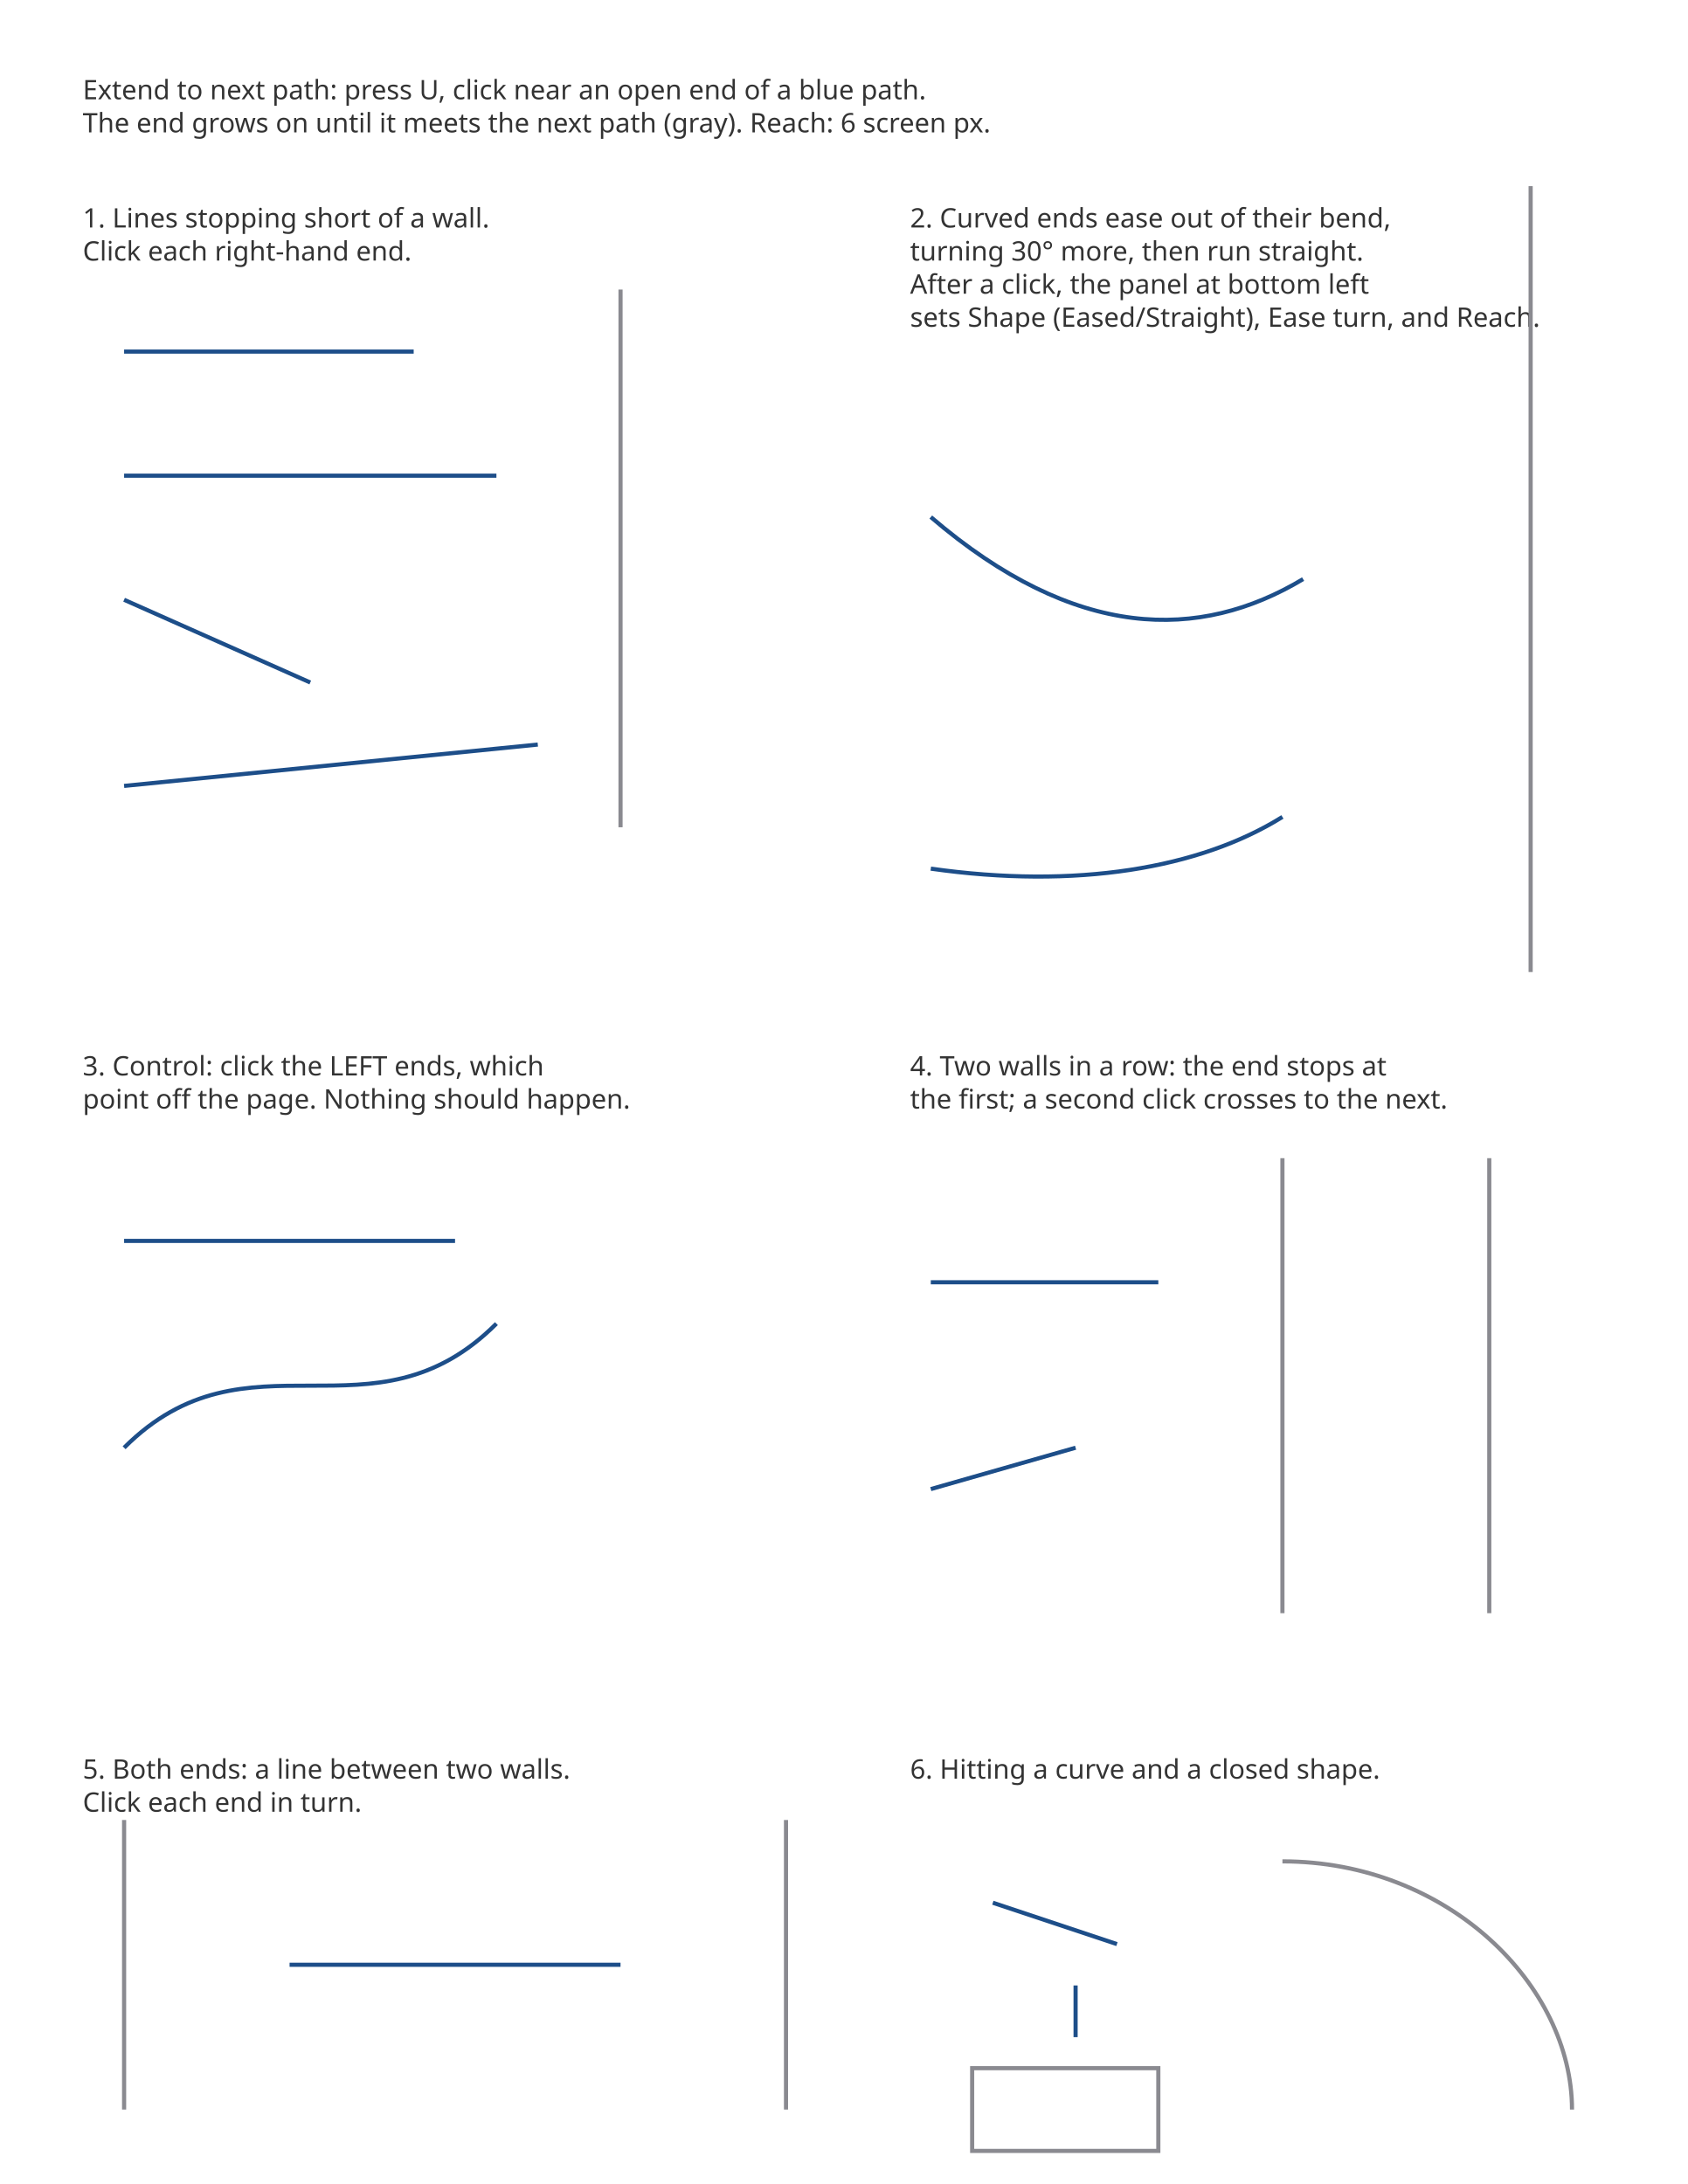
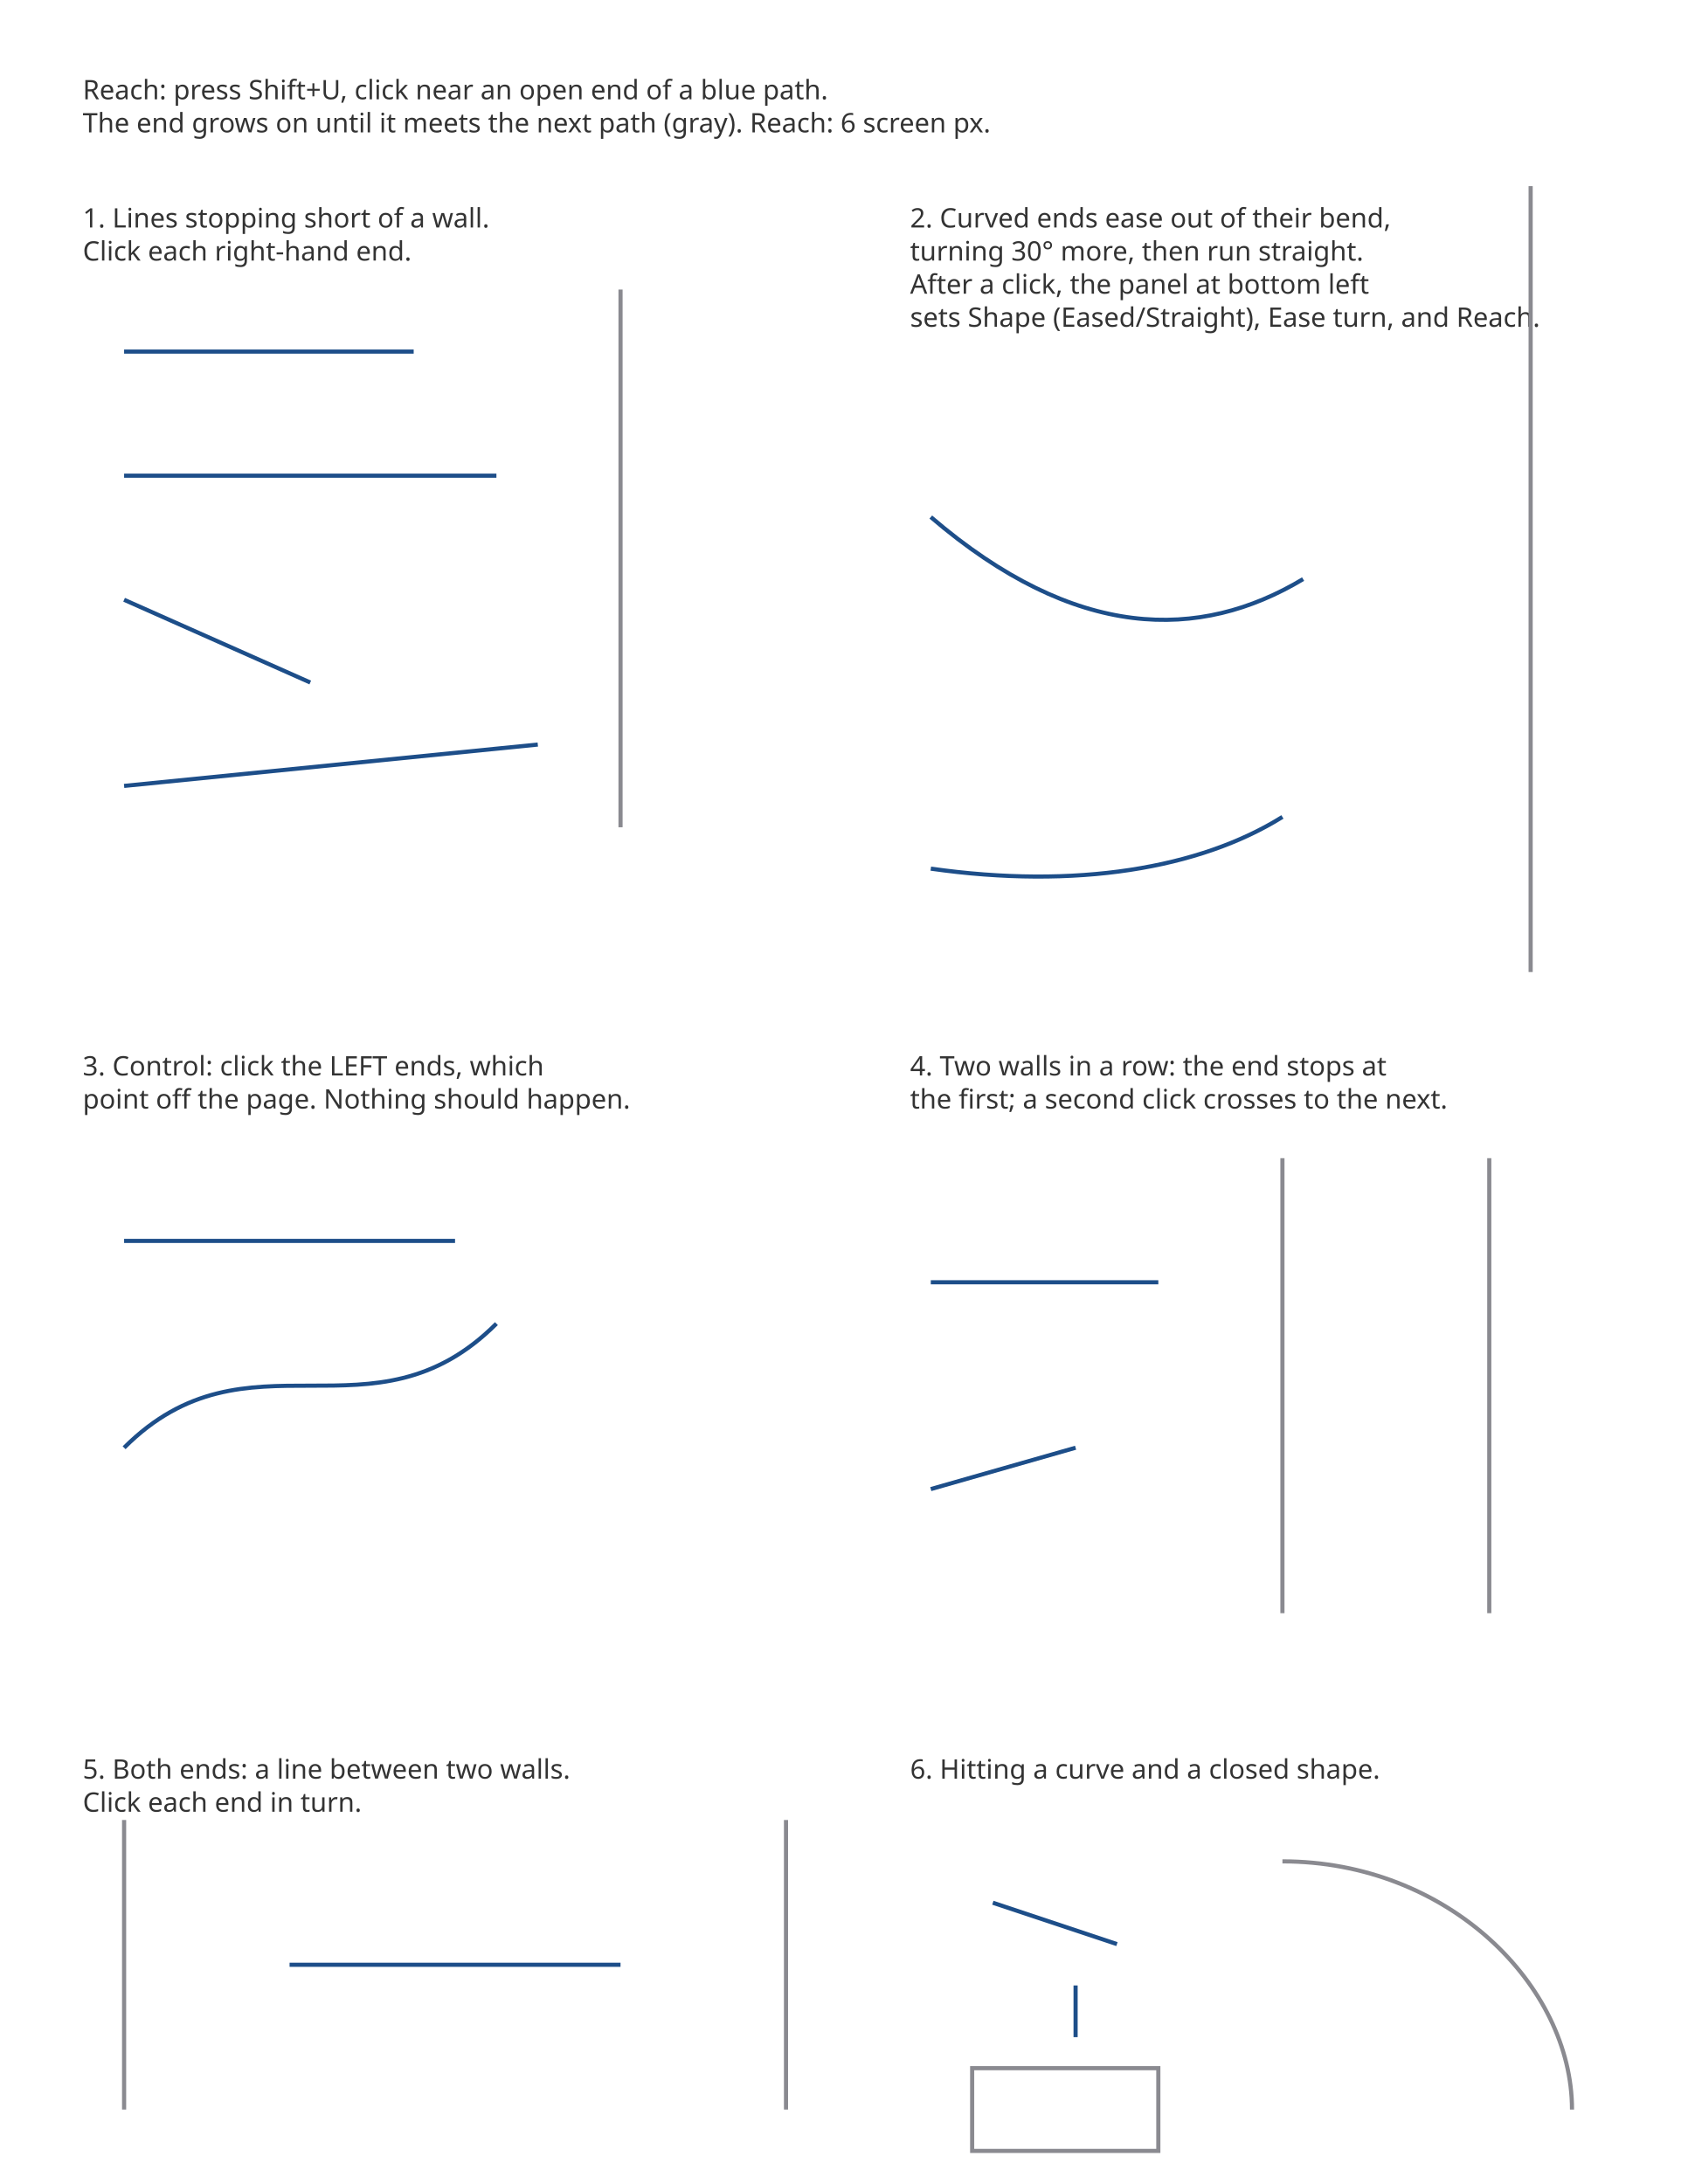
<svg xmlns="http://www.w3.org/2000/svg" width="816" height="1056" viewBox="0 0 816 1056">
-   <text x="40" y="48" font-family="sans-serif" font-size="13" fill="#333">Extend to next path: press U, click near an open end of a blue path.</text>
+   <text x="40" y="48" font-family="sans-serif" font-size="13" fill="#333">Reach: press Shift+U, click near an open end of a blue path.</text>
  <text x="40" y="64" font-family="sans-serif" font-size="13" fill="#333">The end grows on until it meets the next path (gray). Reach: 6 screen px.</text>
  <text x="40" y="110" font-family="sans-serif" font-size="13" fill="#333">1. Lines stopping short of a wall.</text>
  <text x="40" y="126" font-family="sans-serif" font-size="13" fill="#333">Click each right-hand end.</text>
  <path d="M 300 140 L 300 400" fill="none" stroke="#8a8a90" stroke-width="2" />
  <path d="M 60 170 L 200 170" fill="none" stroke="#1d4e89" stroke-width="2" />
  <path d="M 60 230 L 240 230" fill="none" stroke="#1d4e89" stroke-width="2" />
  <path d="M 60 290 L 150 330" fill="none" stroke="#1d4e89" stroke-width="2" />
  <path d="M 60 380 L 260 360" fill="none" stroke="#1d4e89" stroke-width="2" />
  <text x="440" y="110" font-family="sans-serif" font-size="13" fill="#333">2. Curved ends ease out of their bend,</text>
  <text x="440" y="126" font-family="sans-serif" font-size="13" fill="#333">turning 30° more, then run straight.</text>
  <text x="440" y="142" font-family="sans-serif" font-size="13" fill="#333">After a click, the panel at bottom left</text>
  <text x="440" y="158" font-family="sans-serif" font-size="13" fill="#333">sets Shape (Eased/Straight), Ease turn, and Reach.</text>
  <path d="M 740 90 L 740 470" fill="none" stroke="#8a8a90" stroke-width="2" />
  <path d="M 450 250 C 520 310 580 310 630 280" fill="none" stroke="#1d4e89" stroke-width="2" />
  <path d="M 450 420 C 520 430 580 420 620 395" fill="none" stroke="#1d4e89" stroke-width="2" />
  <text x="40" y="520" font-family="sans-serif" font-size="13" fill="#333">3. Control: click the LEFT ends, which</text>
  <text x="40" y="536" font-family="sans-serif" font-size="13" fill="#333">point off the page. Nothing should happen.</text>
  <path d="M 220 600 L 60 600" fill="none" stroke="#1d4e89" stroke-width="2" />
  <path d="M 240 640 C 180 700 120 640 60 700" fill="none" stroke="#1d4e89" stroke-width="2" />
  <text x="440" y="520" font-family="sans-serif" font-size="13" fill="#333">4. Two walls in a row: the end stops at</text>
  <text x="440" y="536" font-family="sans-serif" font-size="13" fill="#333">the first; a second click crosses to the next.</text>
  <path d="M 620 560 L 620 780" fill="none" stroke="#8a8a90" stroke-width="2" />
  <path d="M 720 560 L 720 780" fill="none" stroke="#8a8a90" stroke-width="2" />
  <path d="M 450 620 L 560 620" fill="none" stroke="#1d4e89" stroke-width="2" />
  <path d="M 450 720 L 520 700" fill="none" stroke="#1d4e89" stroke-width="2" />
  <text x="40" y="860" font-family="sans-serif" font-size="13" fill="#333">5. Both ends: a line between two walls.</text>
  <text x="40" y="876" font-family="sans-serif" font-size="13" fill="#333">Click each end in turn.</text>
  <path d="M 60 880 L 60 1020" fill="none" stroke="#8a8a90" stroke-width="2" />
  <path d="M 380 880 L 380 1020" fill="none" stroke="#8a8a90" stroke-width="2" />
  <path d="M 140 950 L 300 950" fill="none" stroke="#1d4e89" stroke-width="2" />
  <text x="440" y="860" font-family="sans-serif" font-size="13" fill="#333">6. Hitting a curve and a closed shape.</text>
  <path d="M 620 900 C 700 900 760 960 760 1020" fill="none" stroke="#8a8a90" stroke-width="2" />
  <path d="M 480 920 L 540 940" fill="none" stroke="#1d4e89" stroke-width="2" />
  <path d="M 470 1000 L 560 1000 L 560 1040 L 470 1040 Z" fill="none" stroke="#8a8a90" stroke-width="2" />
  <path d="M 520 960 L 520 985" fill="none" stroke="#1d4e89" stroke-width="2" />
</svg>
